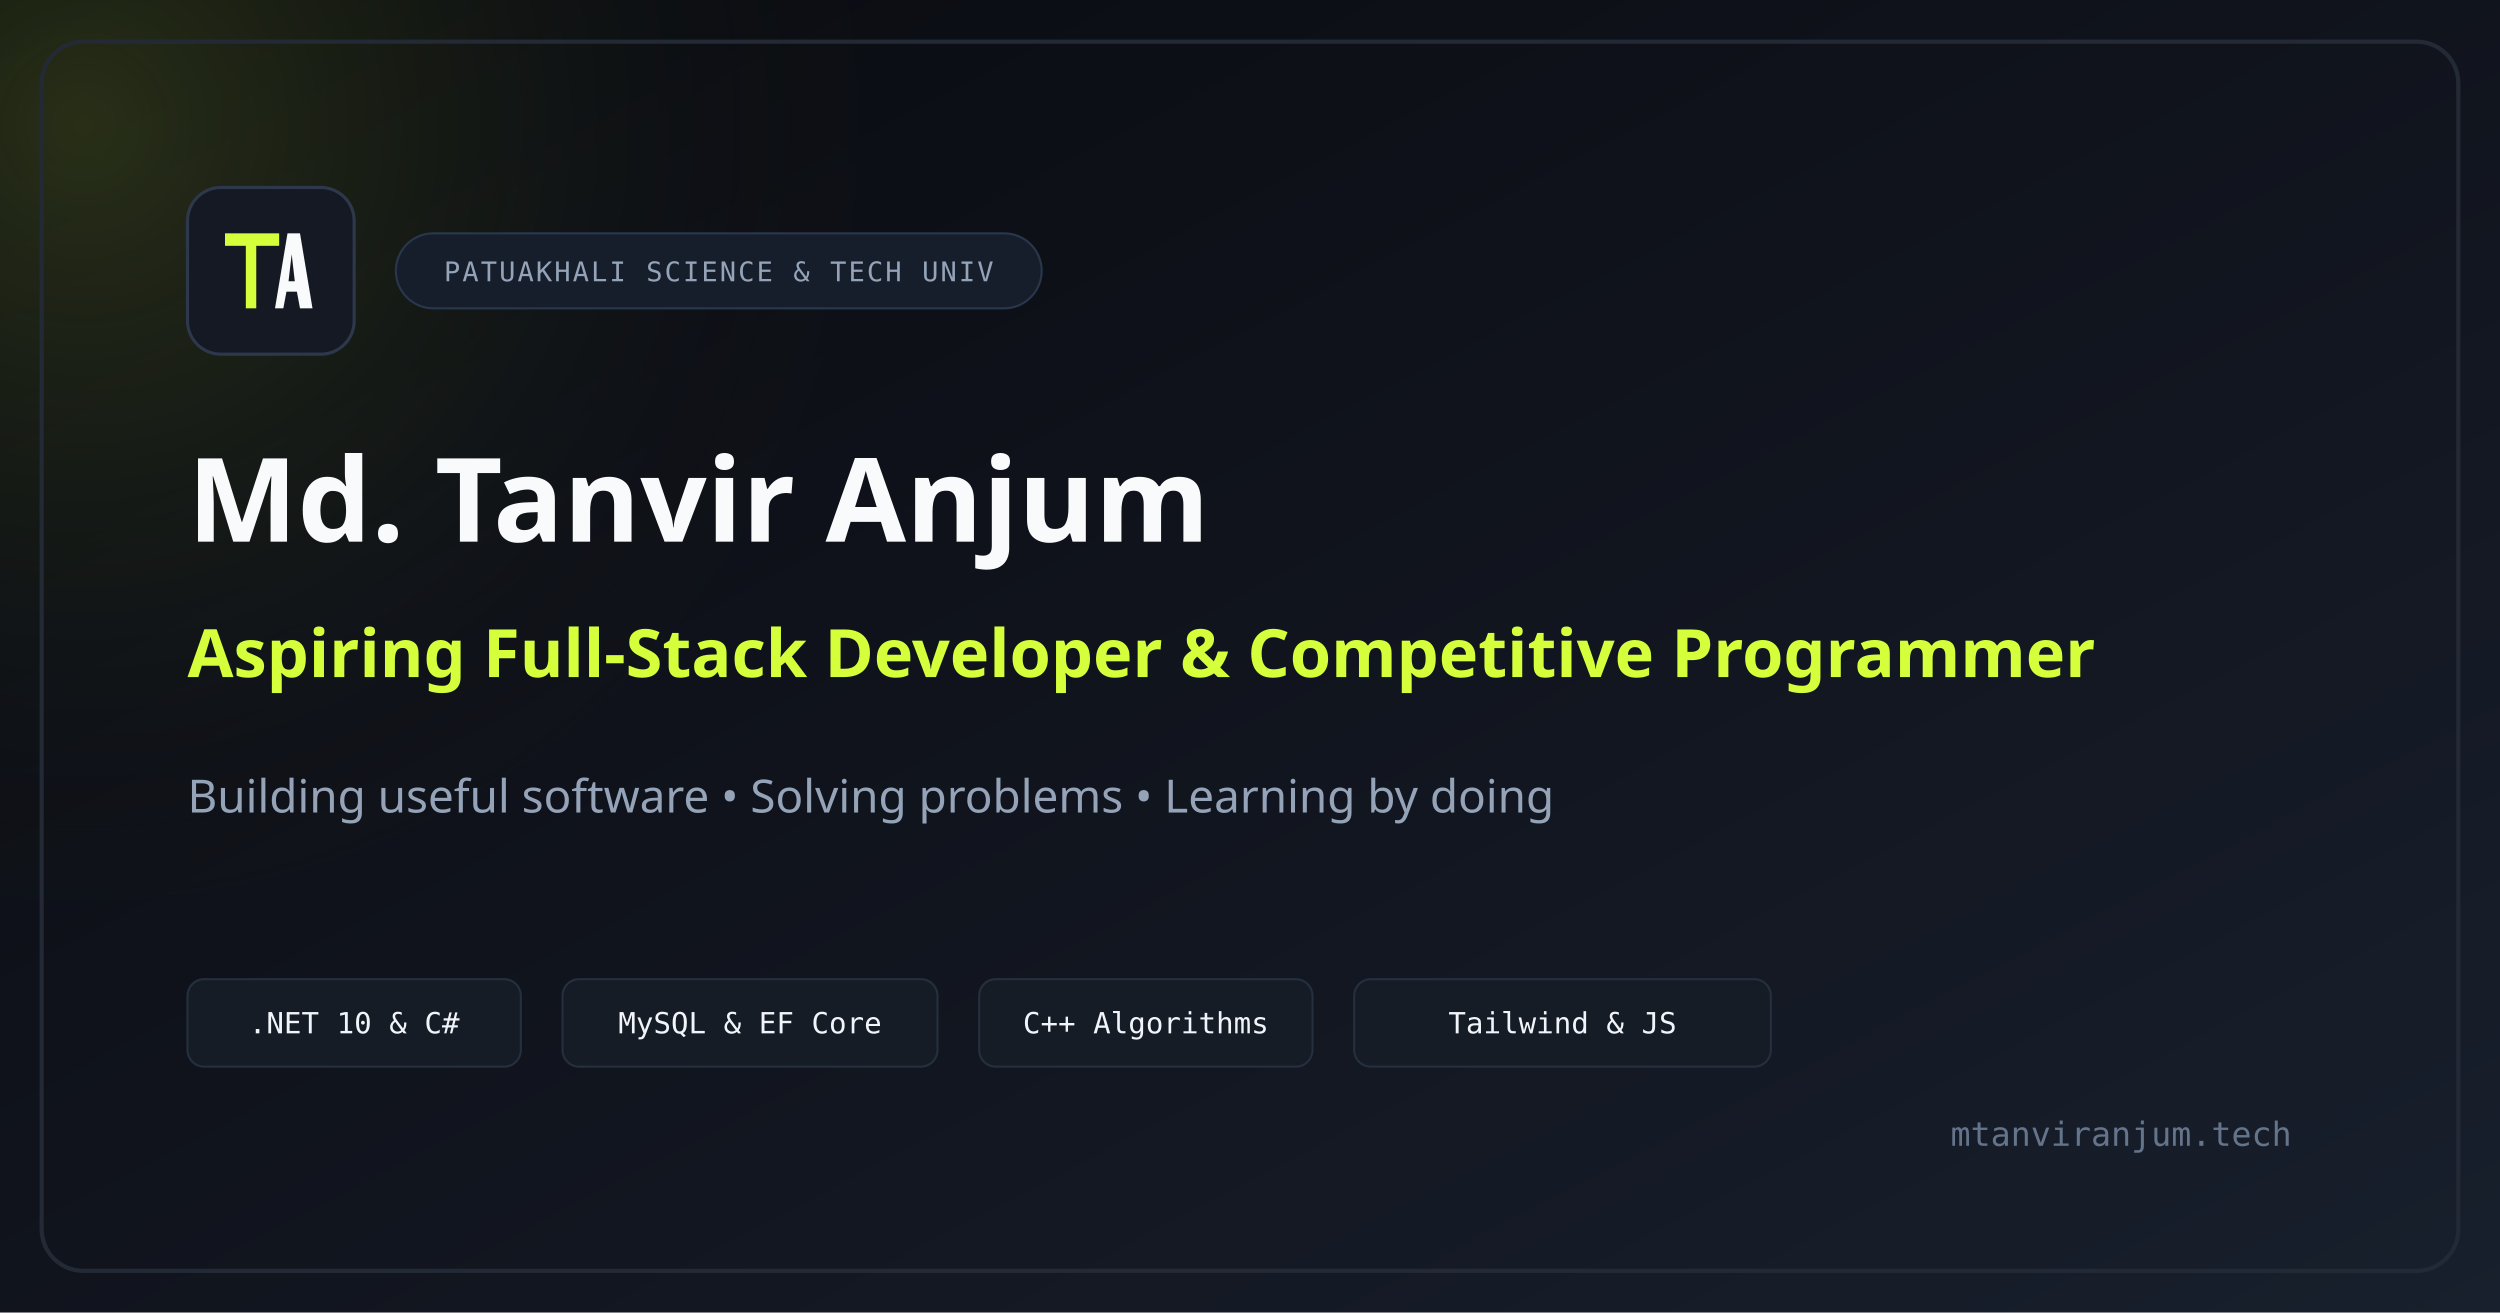
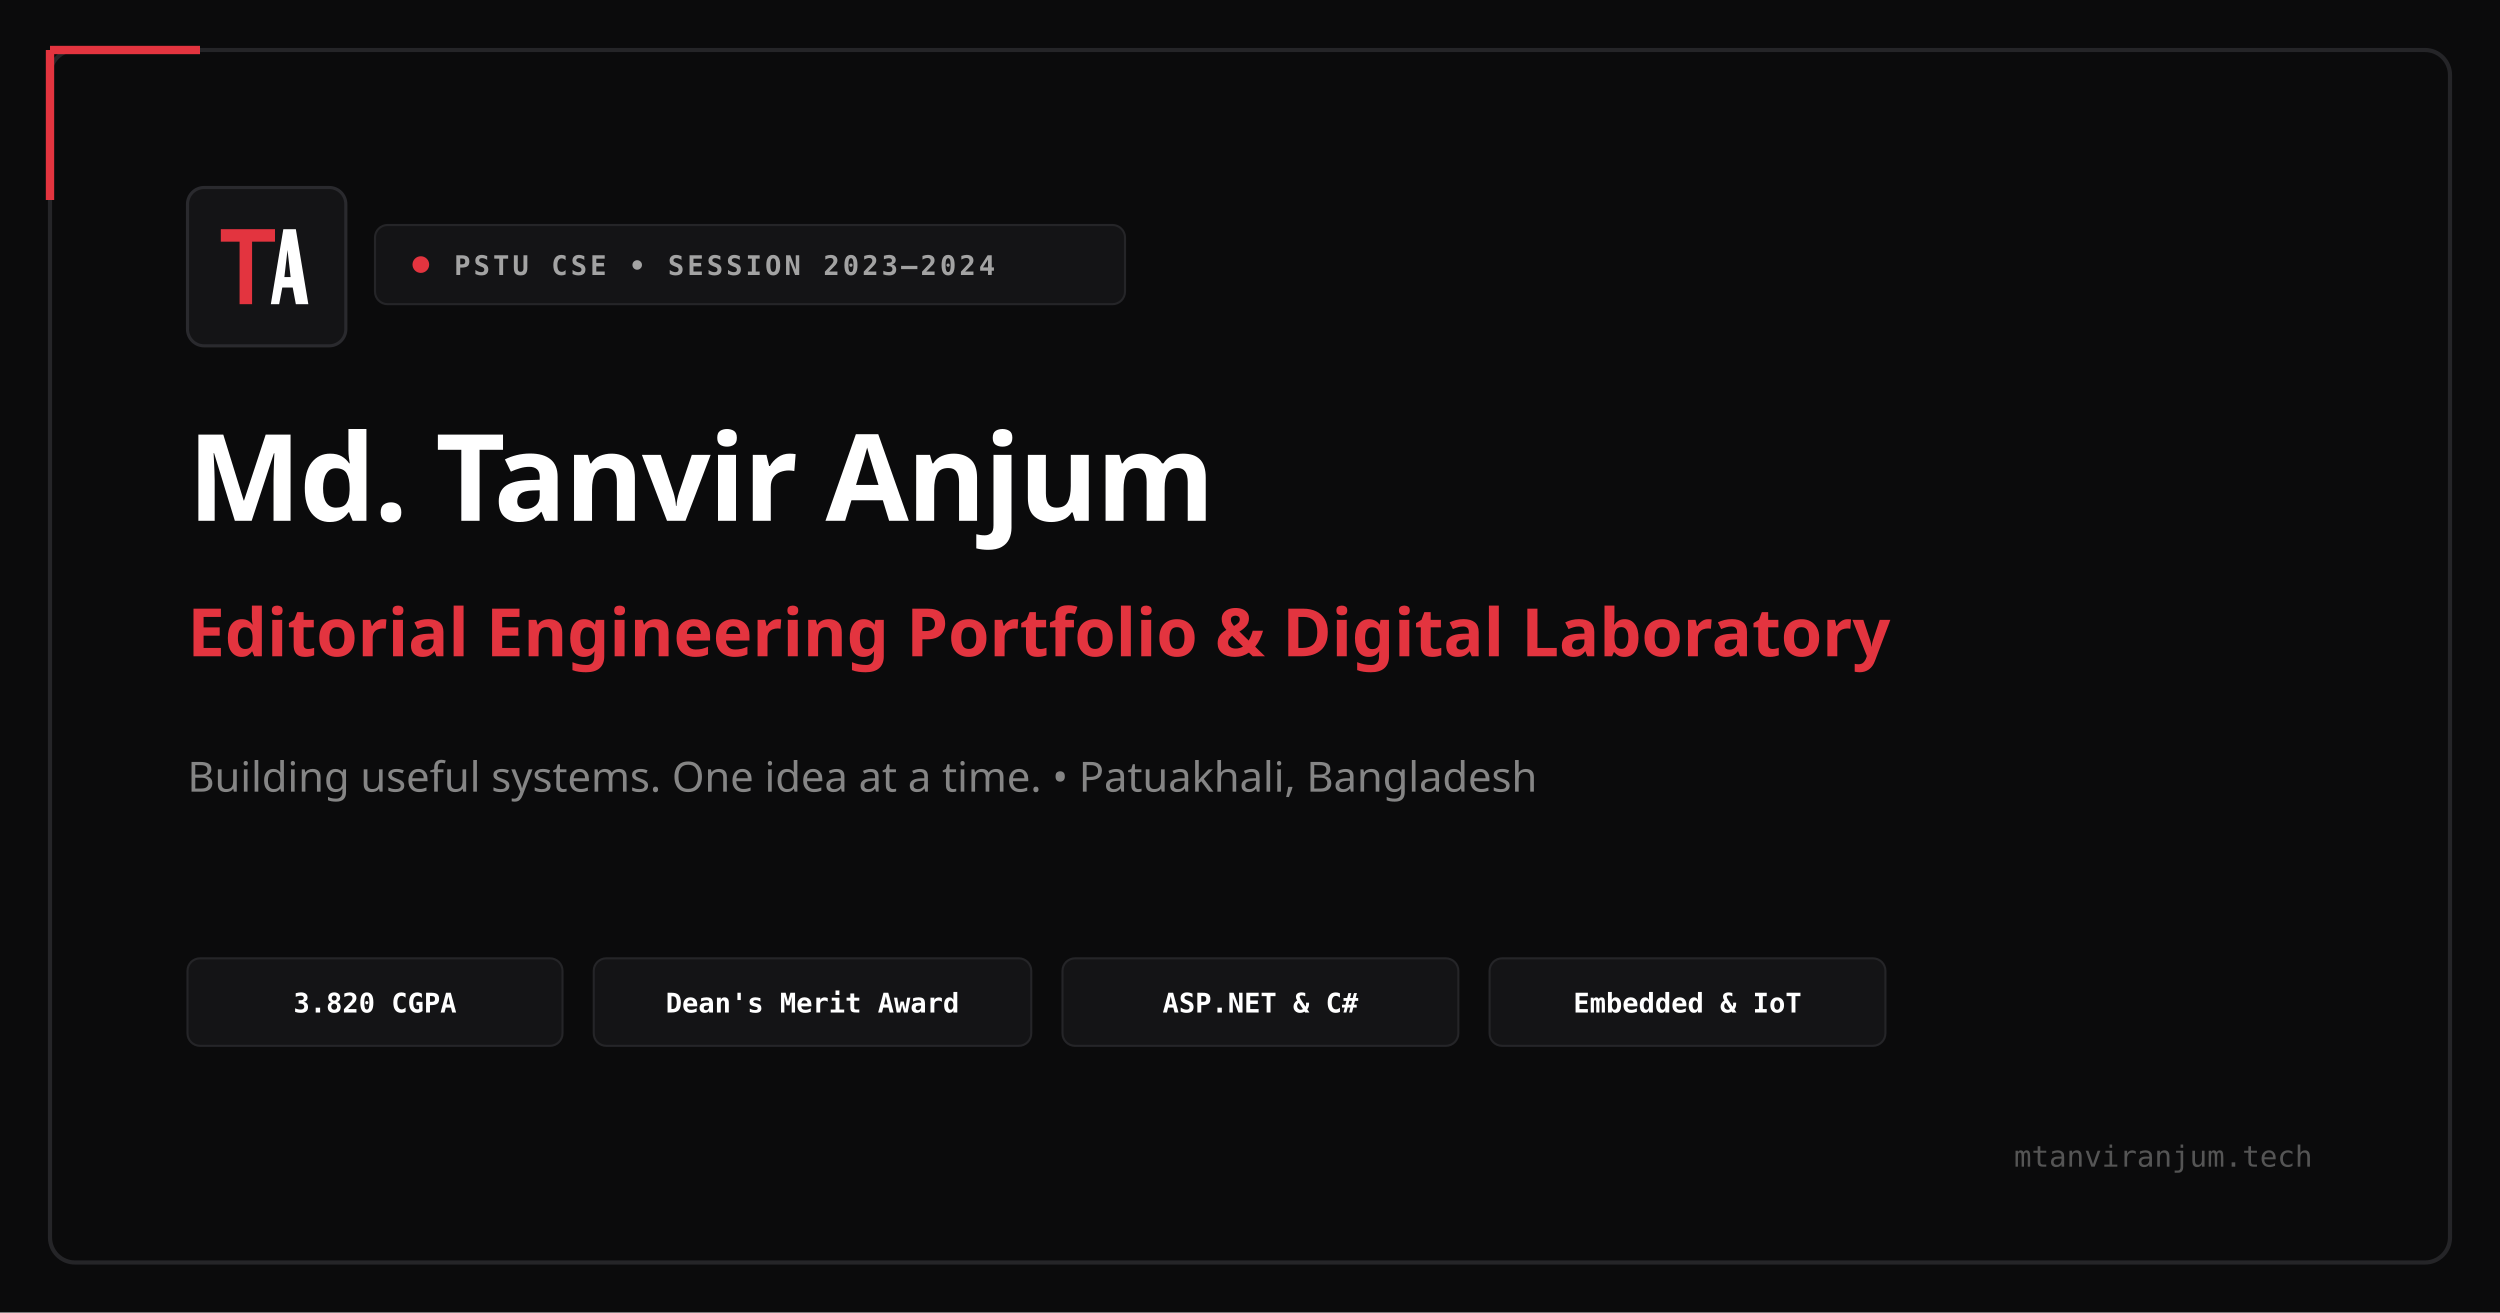
<svg xmlns="http://www.w3.org/2000/svg" viewBox="0 0 1200 630" width="1200" height="630">
-   <defs>
-     <linearGradient id="ogBg" x1="0%" y1="0%" x2="100%" y2="100%">
-       <stop offset="0%" stop-color="#090a0f" />
-       <stop offset="60%" stop-color="#121620" />
-       <stop offset="100%" stop-color="#18202d" />
-     </linearGradient>
-     <radialGradient id="ogGlow" cx="20%" cy="30%" r="60%">
-       <stop offset="0%" stop-color="#d4ff3a" stop-opacity="0.15" />
-       <stop offset="100%" stop-color="#000000" stop-opacity="0" />
-     </radialGradient>
-   </defs>
-   <rect width="1200" height="630" fill="url(#ogBg)" />
-   <circle cx="250" cy="200" r="350" fill="url(#ogGlow)" />
-   <rect x="20" y="20" width="1160" height="590" rx="20" fill="none" stroke="#232a36" stroke-width="2" />
-   <rect x="90" y="90" width="80" height="80" rx="16" fill="#141923" stroke="#2d384c" stroke-width="1.5" />
-   <path d="M 108 112 L 134 112 L 134 118 L 123 118 L 123 148 L 118 148 L 118 118 L 108 118 Z" fill="#d4ff3a" />
-   <path d="M 132 148 L 138 112 L 144 112 L 150 148 L 144 148 L 142.5 140 L 137.5 140 L 136 148 Z M 138.5 135 L 141.5 135 L 140 122 Z" fill="#f8fafc" />
-   <rect x="190" y="112" width="310" height="36" rx="18" fill="#161e2b" stroke="#29374c" stroke-width="1" />
-   <text x="345" y="135" font-family="'JetBrains Mono', monospace" font-size="13" fill="#94a3b8" text-anchor="middle" letter-spacing="1">PATUAKHALI SCIENCE &amp; TECH UNIV</text>
-   <text x="90" y="260" font-family="'Outfit', sans-serif" font-weight="800" font-size="56" fill="#f8fafc">Md. Tanvir Anjum</text>
-   <text x="90" y="325" font-family="'Outfit', sans-serif" font-weight="600" font-size="32" fill="#d4ff3a">Aspiring Full-Stack Developer &amp; Competitive Programmer</text>
-   <text x="90" y="390" font-family="'Plus Jakarta Sans', sans-serif" font-size="22" fill="#94a3b8">Building useful software • Solving problems • Learning by doing</text>
-   <g transform="translate(90, 470)">
-     <rect width="160" height="42" rx="8" fill="#161c26" stroke="#252f3f" stroke-width="1" />
-     <text x="80" y="26" font-family="'JetBrains Mono', monospace" font-size="14" fill="#f1f5f9" text-anchor="middle">.NET 10 &amp; C#</text>
+   <rect width="1200" height="630" fill="#0B0B0C" />
+   <rect x="24" y="24" width="1152" height="582" rx="12" fill="none" stroke="#252528" stroke-width="2" />
+   <line x1="24" y1="24" x2="96" y2="24" stroke="#E3343F" stroke-width="4" />
+   <line x1="24" y1="24" x2="24" y2="96" stroke="#E3343F" stroke-width="4" />
+   <rect x="90" y="90" width="76" height="76" rx="8" fill="#141416" stroke="#2A2A2E" stroke-width="1.5" />
+   <path d="M 106 110 L 132 110 L 132 116 L 121 116 L 121 146 L 115 146 L 115 116 L 106 116 Z" fill="#E3343F" />
+   <path d="M 130 146 L 136 110 L 142 110 L 148 146 L 142 146 L 140.5 138 L 135.5 138 L 134 146 Z M 136.5 133 L 139.5 133 L 138 120 Z" fill="#FFFFFF" />
+   <rect x="180" y="108" width="360" height="38" rx="6" fill="#141416" stroke="#252528" stroke-width="1" />
+   <circle cx="202" cy="127" r="4" fill="#E3343F" />
+   <text x="218" y="132" font-family="'JetBrains Mono', monospace" font-size="13" font-weight="600" fill="#A3A3A3" letter-spacing="1.5">PSTU CSE • SESSION 2023–2024</text>
+   <text x="90" y="250" font-family="'Outfit', sans-serif" font-weight="800" font-size="58" fill="#FFFFFF" letter-spacing="-1">Md. Tanvir Anjum</text>
+   <text x="90" y="315" font-family="'Outfit', sans-serif" font-weight="600" font-size="32" fill="#E3343F">Editorial Engineering Portfolio &amp; Digital Laboratory</text>
+   <text x="90" y="380" font-family="'Plus Jakarta Sans', sans-serif" font-size="20" fill="#858585">Building useful systems. One idea at a time. • Patuakhali, Bangladesh</text>
+   <g transform="translate(90, 460)">
+     <rect width="180" height="42" rx="6" fill="#141416" stroke="#252528" stroke-width="1" />
+     <text x="90" y="26" font-family="'JetBrains Mono', monospace" font-size="13" font-weight="600" fill="#FFFFFF" text-anchor="middle">3.820 CGPA</text>
  </g>
-   <g transform="translate(270, 470)">
-     <rect width="180" height="42" rx="8" fill="#161c26" stroke="#252f3f" stroke-width="1" />
-     <text x="90" y="26" font-family="'JetBrains Mono', monospace" font-size="14" fill="#f1f5f9" text-anchor="middle">MySQL &amp; EF Core</text>
+   <g transform="translate(285, 460)">
+     <rect width="210" height="42" rx="6" fill="#141416" stroke="#252528" stroke-width="1" />
+     <text x="105" y="26" font-family="'JetBrains Mono', monospace" font-size="13" font-weight="600" fill="#FFFFFF" text-anchor="middle">Dean's Merit Award</text>
  </g>
-   <g transform="translate(470, 470)">
-     <rect width="160" height="42" rx="8" fill="#161c26" stroke="#252f3f" stroke-width="1" />
-     <text x="80" y="26" font-family="'JetBrains Mono', monospace" font-size="14" fill="#f1f5f9" text-anchor="middle">C++ Algorithms</text>
+   <g transform="translate(510, 460)">
+     <rect width="190" height="42" rx="6" fill="#141416" stroke="#252528" stroke-width="1" />
+     <text x="95" y="26" font-family="'JetBrains Mono', monospace" font-size="13" font-weight="600" fill="#FFFFFF" text-anchor="middle">ASP.NET &amp; C#</text>
  </g>
-   <g transform="translate(650, 470)">
-     <rect width="200" height="42" rx="8" fill="#161c26" stroke="#252f3f" stroke-width="1" />
-     <text x="100" y="26" font-family="'JetBrains Mono', monospace" font-size="14" fill="#f1f5f9" text-anchor="middle">Tailwind &amp; JS</text>
+   <g transform="translate(715, 460)">
+     <rect width="190" height="42" rx="6" fill="#141416" stroke="#252528" stroke-width="1" />
+     <text x="95" y="26" font-family="'JetBrains Mono', monospace" font-size="13" font-weight="600" fill="#FFFFFF" text-anchor="middle">Embedded &amp; IoT</text>
  </g>
-   <text x="1100" y="550" font-family="'JetBrains Mono', monospace" font-size="16" fill="#64748b" text-anchor="end">mtanviranjum.tech</text>
+   <text x="1110" y="560" font-family="'JetBrains Mono', monospace" font-size="14" fill="#555555" text-anchor="end">mtanviranjum.tech</text>
</svg>
